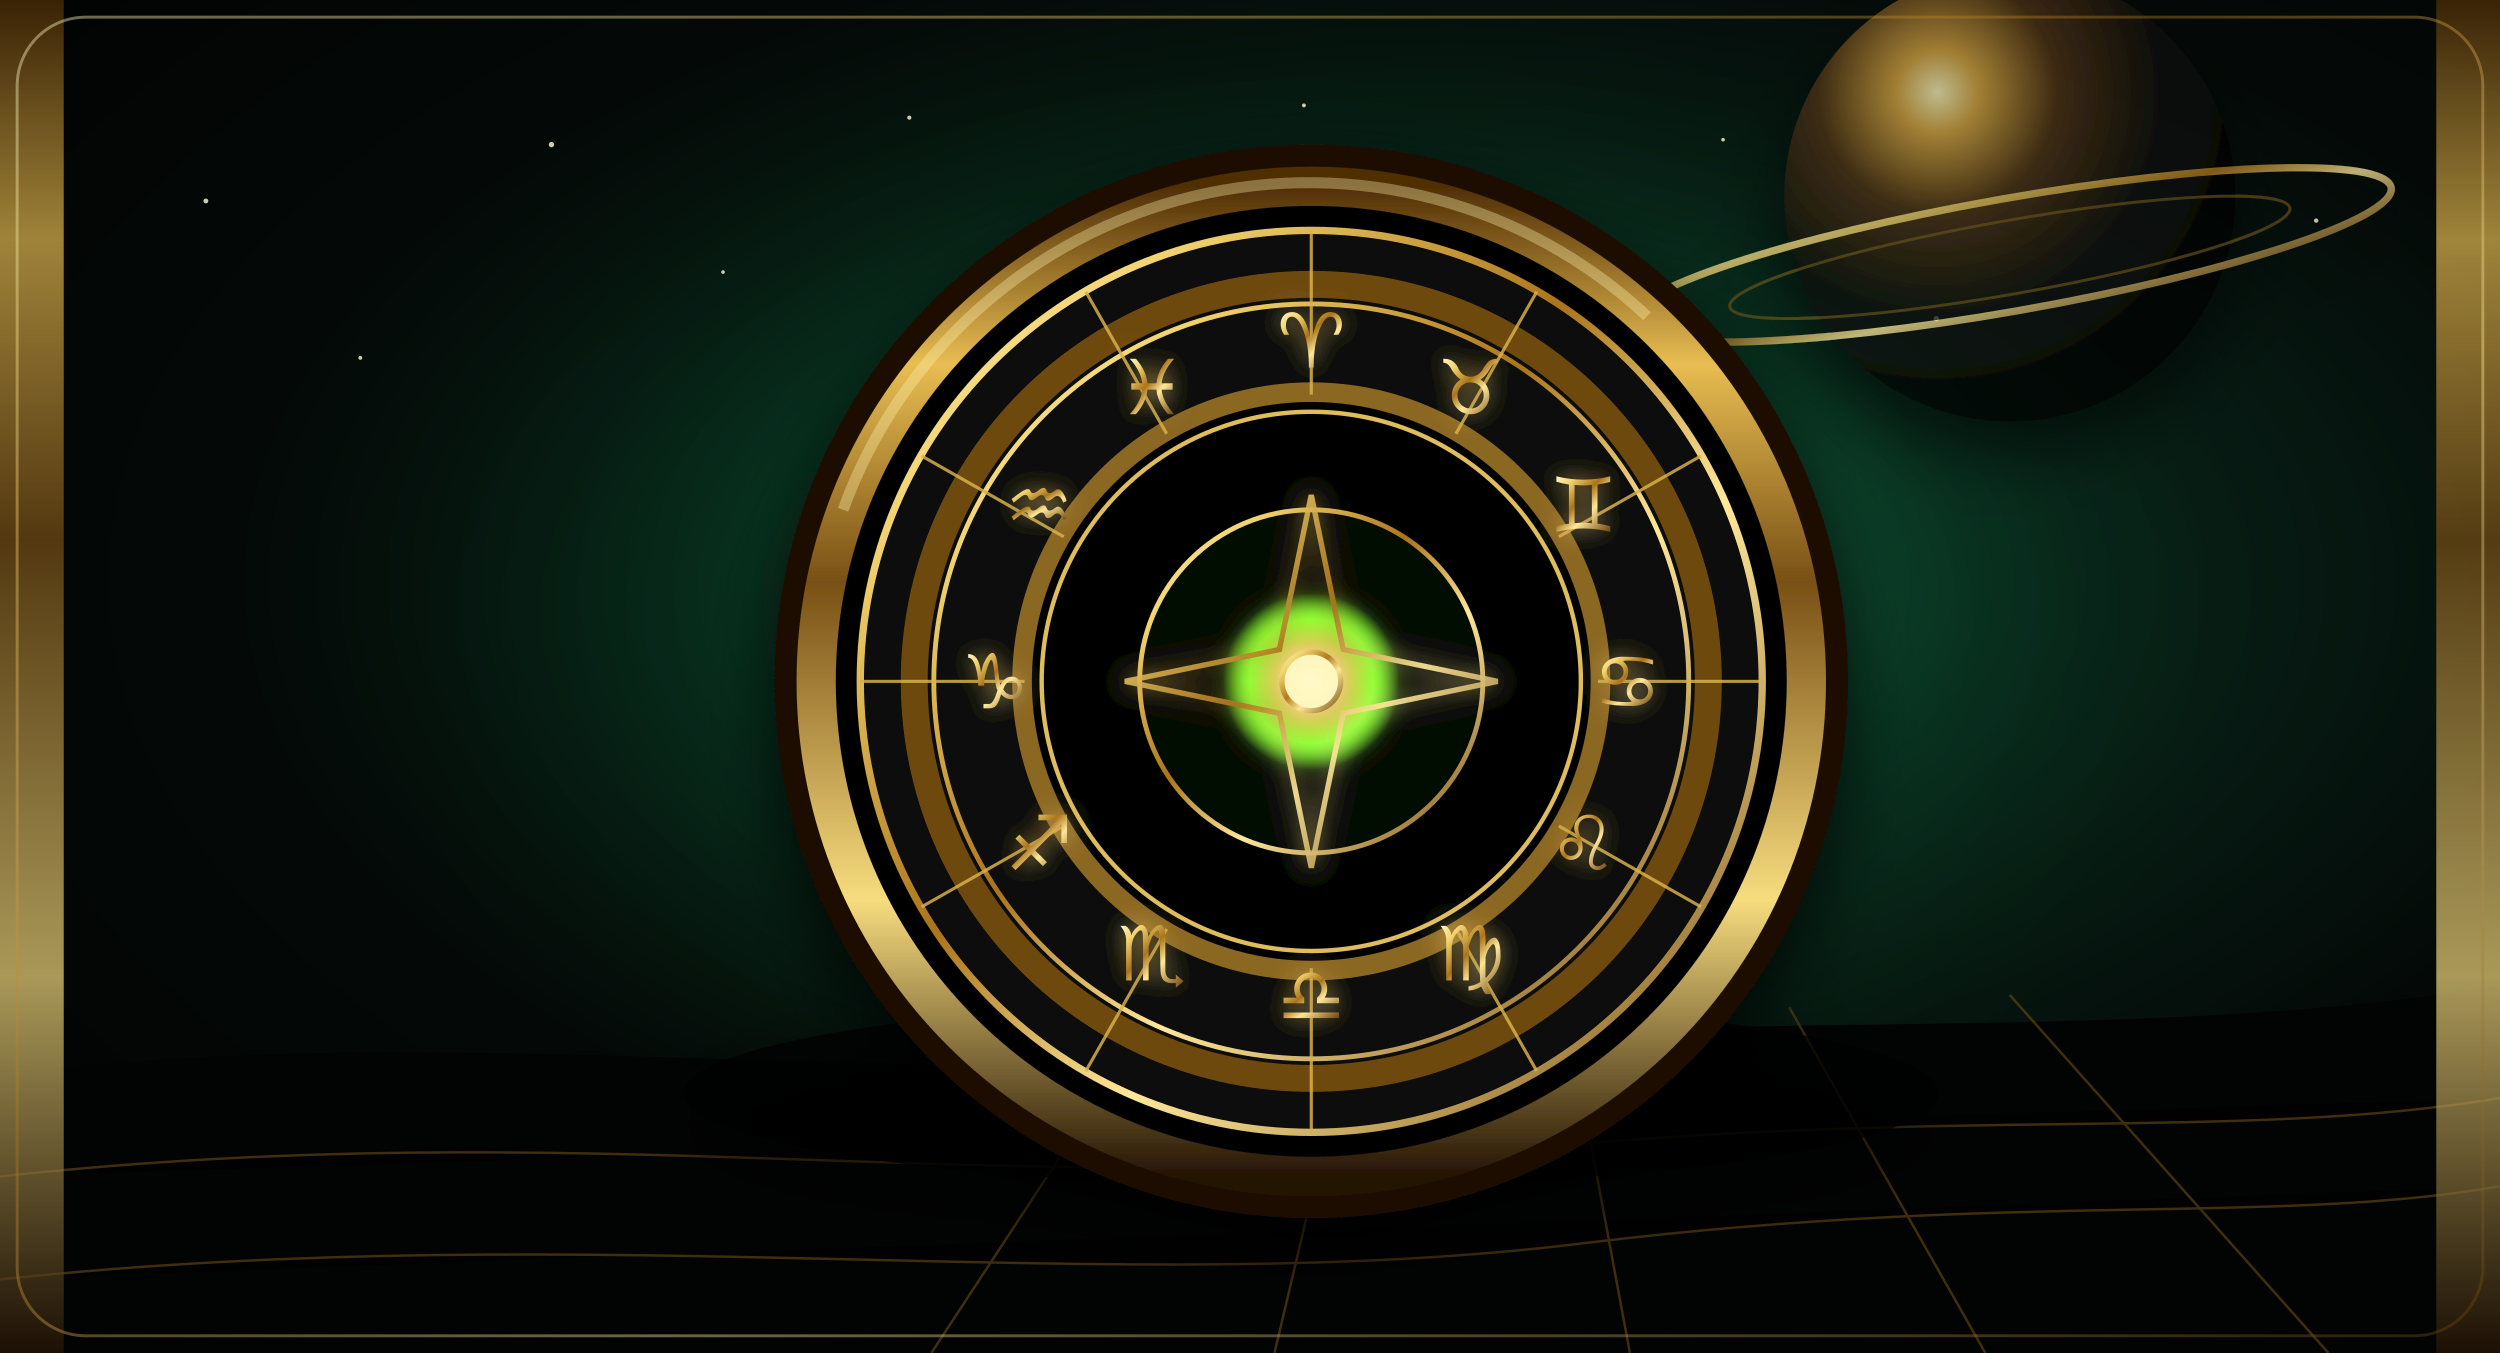
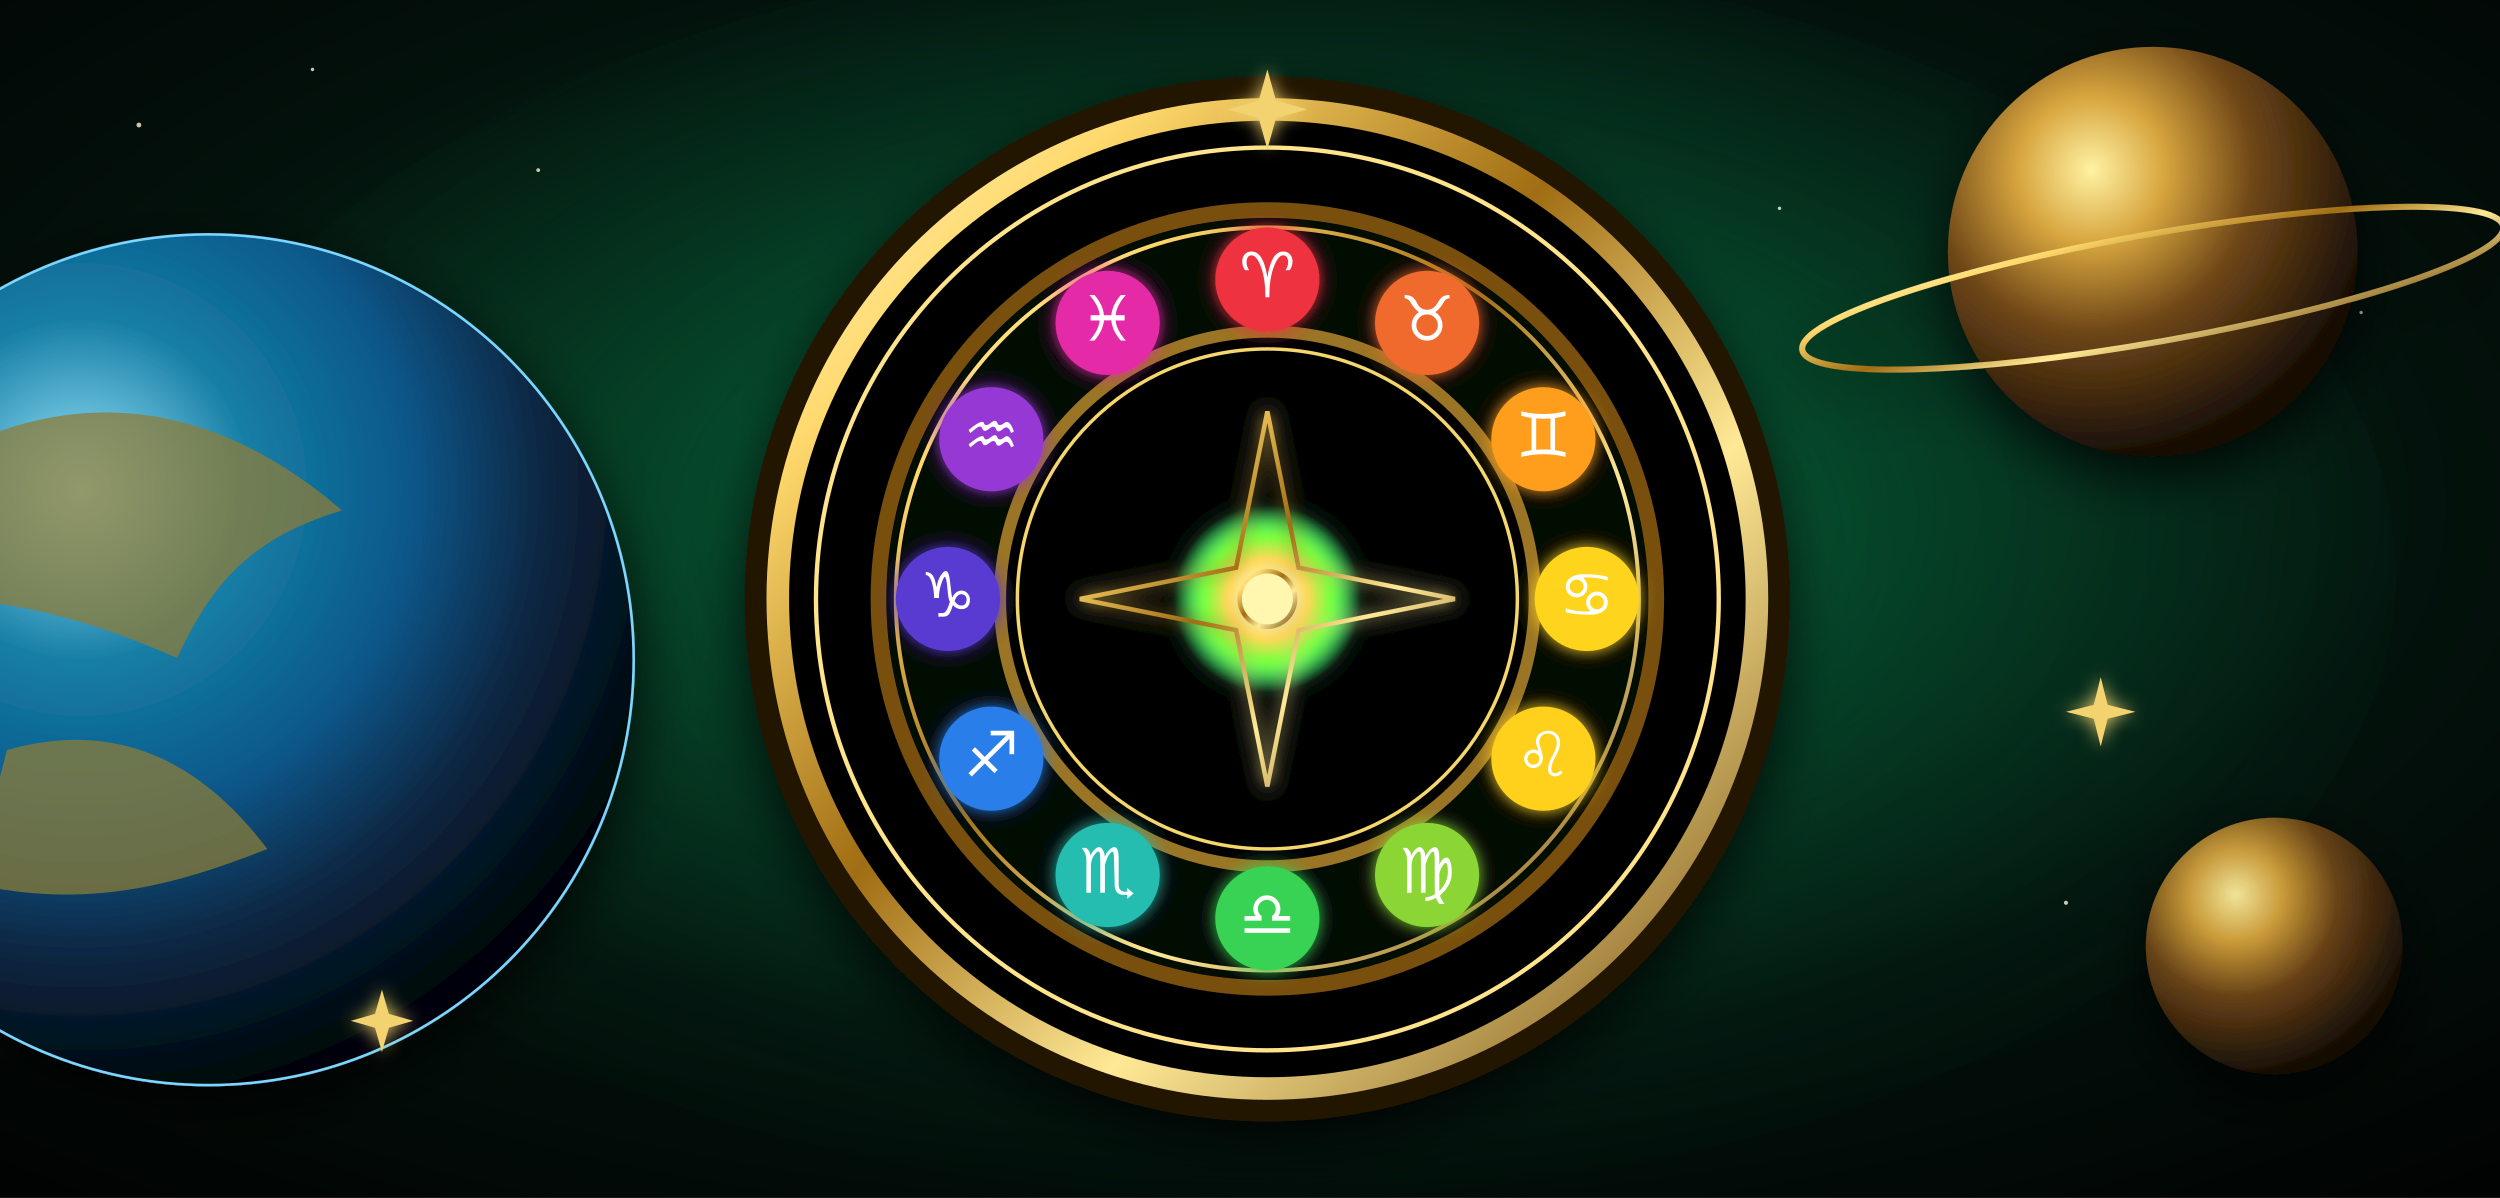
- <svg xmlns="http://www.w3.org/2000/svg" viewBox="0 0 1020 552" role="img" aria-label="AstroVip premium cosmic zodiac background">
+ <svg xmlns="http://www.w3.org/2000/svg" viewBox="0 0 1440 690" role="img" aria-label="AstroVip — roată zodiacală cosmică premium">
  <defs>
-     <radialGradient id="bg" cx="58%" cy="43%" r="78%">
-       <stop offset="0" stop-color="#174c35" />
-       <stop offset=".28" stop-color="#08251a" />
-       <stop offset=".62" stop-color="#040907" />
-       <stop offset="1" stop-color="#010202" />
+     <radialGradient id="bg" cx="50%" cy="42%" r="75%">
+       <stop offset="0" stop-color="#0d7048" />
+       <stop offset=".3" stop-color="#063922" />
+       <stop offset=".62" stop-color="#03120c" />
+       <stop offset="1" stop-color="#010302" />
    </radialGradient>
-     <radialGradient id="neb" cx="50%" cy="50%" r="50%">
-       <stop stop-color="#75ff9b" stop-opacity=".34" />
-       <stop offset=".45" stop-color="#35f276" stop-opacity=".12" />
-       <stop offset="1" stop-color="#0cff72" stop-opacity="0" />
+     <radialGradient id="neb" cx="52%" cy="48%" r="55%">
+       <stop stop-color="#38ff91" stop-opacity=".31" />
+       <stop offset=".45" stop-color="#00b76a" stop-opacity=".11" />
+       <stop offset="1" stop-color="#00a35c" stop-opacity="0" />
+     </radialGradient>
+     <radialGradient id="earth" cx="35%" cy="30%" r="72%">
+       <stop stop-color="#9deaff" />
+       <stop offset=".28" stop-color="#177ea5" />
+       <stop offset=".54" stop-color="#07578a" />
+       <stop offset=".75" stop-color="#0a2845" />
+       <stop offset="1" stop-color="#020608" />
+     </radialGradient>
+     <radialGradient id="sat" cx="35%" cy="30%" r="72%">
+       <stop stop-color="#fff2a3" />
+       <stop offset=".25" stop-color="#d7a53e" />
+       <stop offset=".55" stop-color="#6e4617" />
+       <stop offset="1" stop-color="#120b04" />
    </radialGradient>
    <linearGradient id="gold" x1="0" y1="0" x2="1" y2="1">
-       <stop stop-color="#fff7c5" />
-       <stop offset=".18" stop-color="#f2d36f" />
-       <stop offset=".43" stop-color="#aa741a" />
-       <stop offset=".63" stop-color="#ffe89a" />
-       <stop offset="1" stop-color="#6d4308" />
+       <stop stop-color="#fff8c7" />
+       <stop offset=".18" stop-color="#ffd96d" />
+       <stop offset=".43" stop-color="#a06d13" />
+       <stop offset=".66" stop-color="#ffe996" />
+       <stop offset="1" stop-color="#6d4508" />
    </linearGradient>
-     <linearGradient id="gold2" x1="0" y1="0" x2="0" y2="1">
-       <stop stop-color="#4f2d04" />
-       <stop offset=".18" stop-color="#e8bd52" />
-       <stop offset=".4" stop-color="#795015" />
-       <stop offset=".72" stop-color="#f7dc7e" />
-       <stop offset="1" stop-color="#241303" />
-     </linearGradient>
-     <radialGradient id="planet" cx="34%" cy="27%" r="70%">
-       <stop stop-color="#fff6bd" />
-       <stop offset=".13" stop-color="#d8a642" />
-       <stop offset=".38" stop-color="#4e3214" />
-       <stop offset=".7" stop-color="#11100d" />
-       <stop offset="1" stop-color="#020202" />
-     </radialGradient>
    <radialGradient id="core">
      <stop stop-color="#fff" />
-       <stop offset=".13" stop-color="#fff6af" />
-       <stop offset=".38" stop-color="#dfc446" />
-       <stop offset=".7" stop-color="#92ff37" />
-       <stop offset="1" stop-color="#76ff2c" stop-opacity="0" />
+       <stop offset=".16" stop-color="#fff7aa" />
+       <stop offset=".43" stop-color="#ffd956" />
+       <stop offset=".66" stop-color="#7dff3f" />
+       <stop offset="1" stop-color="#31ff90" stop-opacity="0" />
    </radialGradient>
-     <filter id="g">
+     <filter id="glow">
      <feGaussianBlur stdDeviation="5" result="b" />
      <feMerge>
        <feMergeNode in="b" />
        <feMergeNode in="SourceGraphic" />
      </feMerge>
    </filter>
-     <filter id="s">
-       <feDropShadow dx="0" dy="13" stdDeviation="14" flood-color="#000" flood-opacity=".78" />
-     </filter>
-     <filter id="blur">
-       <feGaussianBlur stdDeviation="35" />
+     <filter id="shadow">
+       <feDropShadow dx="0" dy="12" stdDeviation="16" flood-color="#000" flood-opacity=".78" />
    </filter>
  </defs>
-   <rect width="1020" height="552" fill="url(#bg)" />
-   <ellipse cx="530" cy="250" rx="360" ry="210" fill="url(#neb)" filter="url(#blur)" />
-   <g fill="#fff7d1" opacity=".82">
-     <circle cx="84" cy="82" r="1" />
-     <circle cx="147" cy="146" r=".8" />
-     <circle cx="225" cy="59" r="1.1" />
-     <circle cx="295" cy="111" r=".75" />
-     <circle cx="371" cy="48" r=".85" />
-     <circle cx="453" cy="91" r="1.15" />
-     <circle cx="532" cy="43" r=".8" />
-     <circle cx="620" cy="112" r=".9" />
-     <circle cx="703" cy="57" r=".75" />
-     <circle cx="790" cy="130" r="1.1" />
-     <circle cx="945" cy="90" r=".9" />
+   <rect width="1440" height="690" fill="url(#bg)" />
+   <ellipse cx="730" cy="330" rx="650" ry="360" fill="url(#neb)" />
+   <g fill="#fff7d2" opacity=".8">
+     <circle cx="80" cy="72" r="1.4" />
+     <circle cx="180" cy="40" r="1" />
+     <circle cx="310" cy="98" r="1.1" />
+     <circle cx="1240" cy="70" r="1.2" />
+     <circle cx="1360" cy="180" r="1" />
+     <circle cx="1190" cy="520" r="1.2" />
+     <circle cx="250" cy="545" r="1.1" />
+     <circle cx="1025" cy="120" r="1" />
  </g>
-   <g opacity=".74" filter="url(#s)">
-     <circle cx="820" cy="80" r="92" fill="url(#planet)" />
-     <ellipse cx="820" cy="104" rx="158" ry="23" fill="none" stroke="url(#gold)" stroke-width="3" transform="rotate(-10 820 104)" />
-     <ellipse cx="820" cy="105" rx="116" ry="15" fill="none" stroke="#80601e" stroke-width="1.2" opacity=".7" transform="rotate(-10 820 105)" />
+   <g filter="url(#shadow)">
+     <circle cx="120" cy="380" r="245" fill="url(#earth)" stroke="#7bd6ff" stroke-width="1.5" />
+     <path d="M-55 276c88-58 174-49 252 18-57 17-77 47-95 85-46-20-91-35-157-35zM4 432c64-18 112 7 150 57-53 21-104 35-170 20z" fill="#8e7c37" opacity=".74" />
+     <circle cx="1240" cy="145" r="118" fill="url(#sat)" />
+     <ellipse cx="1240" cy="166" rx="205" ry="31" fill="none" stroke="url(#gold)" stroke-width="3.5" transform="rotate(-10 1240 166)" />
+     <circle cx="1310" cy="545" r="74" fill="url(#sat)" opacity=".9" />
  </g>
-   <path d="M0 438 C190 416 355 445 516 429 C706 410 870 427 1020 402 L1020 552 L0 552 Z" fill="#020303" />
-   <g stroke="#745216" stroke-width="1" opacity=".55">
-     <path d="M0 480 C240 454 403 490 608 470 C794 451 912 466 1020 448" />
-     <path d="M0 522 C245 496 456 531 648 507 C822 486 928 500 1020 484" />
-     <path d="M460 430L380 552M550 425L520 552M640 418L665 552M730 411L810 552M820 406L950 552" />
+   <g transform="translate(730 345)" filter="url(#shadow)">
+     <circle r="292" fill="#030503" stroke="#211402" stroke-width="18" />
+     <circle r="282" fill="none" stroke="url(#gold)" stroke-width="13" />
+     <circle r="260" fill="none" stroke="#ffe48b" stroke-width="2.5" />
+     <circle r="224" fill="#040705" stroke="#79500f" stroke-width="9" />
+     <circle r="214" fill="none" stroke="url(#gold)" stroke-width="2.3" />
+     <circle r="154" fill="#030504" stroke="#9b7425" stroke-width="7" />
+     <circle r="144" fill="none" stroke="#f5d76d" stroke-width="2" />
+     <g stroke="#d7b24a" stroke-width="1.5" opacity=".8">
+       <path d="M0-214V-154M107-185L77-133M185-107L133-77M214 0H154M185 107L133 77M107 185L77 133M0 214V154M-107 185L-77 133M-185 107L-133 77M-214 0H-154M-185-107L-133-77M-107-185L-77-133" />
+     </g>
+     <g font-family="Georgia,serif" font-size="36" font-weight="700" text-anchor="middle" dominant-baseline="middle" filter="url(#glow)">
+       <g transform="translate(0 -184)">
+         <circle r="30" fill="#ef3140" />
+         <text fill="#fff">♈</text>
+       </g>
+       <g transform="translate(92 -159)">
+         <circle r="30" fill="#f06b2e" />
+         <text fill="#fff">♉</text>
+       </g>
+       <g transform="translate(159 -92)">
+         <circle r="30" fill="#ff9d1b" />
+         <text fill="#fff">♊</text>
+       </g>
+       <g transform="translate(184 0)">
+         <circle r="30" fill="#ffd41f" />
+         <text fill="#fff">♋</text>
+       </g>
+       <g transform="translate(159 92)">
+         <circle r="30" fill="#ffd11d" />
+         <text fill="#fff">♌</text>
+       </g>
+       <g transform="translate(92 159)">
+         <circle r="30" fill="#8bd636" />
+         <text fill="#fff">♍</text>
+       </g>
+       <g transform="translate(0 184)">
+         <circle r="30" fill="#39d354" />
+         <text fill="#fff">♎</text>
+       </g>
+       <g transform="translate(-92 159)">
+         <circle r="30" fill="#28bdb1" />
+         <text fill="#fff">♏</text>
+       </g>
+       <g transform="translate(-159 92)">
+         <circle r="30" fill="#2a7eea" />
+         <text fill="#fff">♐</text>
+       </g>
+       <g transform="translate(-184 0)">
+         <circle r="30" fill="#5a3ad1" />
+         <text fill="#fff">♑</text>
+       </g>
+       <g transform="translate(-159 -92)">
+         <circle r="30" fill="#9639d4" />
+         <text fill="#fff">♒</text>
+       </g>
+       <g transform="translate(-92 -159)">
+         <circle r="30" fill="#e52aa7" />
+         <text fill="#fff">♓</text>
+       </g>
+     </g>
+     <circle r="54" fill="url(#core)" filter="url(#glow)" />
+     <g stroke="url(#gold)" fill="none" stroke-width="2.6" filter="url(#glow)">
+       <path d="M0-108L18-18L108 0L18 18L0 108L-18 18L-108 0L-18-18Z" />
+       <circle r="16" fill="#fff6b0" />
+     </g>
  </g>
-   <g transform="translate(535 278)" filter="url(#s)">
-     <ellipse cx="0" cy="168" rx="256" ry="38" fill="#000" opacity=".72" />
-     <circle r="210" fill="#050605" stroke="#1c1102" stroke-width="18" />
-     <circle r="202" fill="none" stroke="url(#gold2)" stroke-width="16" />
-     <circle r="184" fill="#070807" stroke="url(#gold)" stroke-width="3" />
-     <circle r="162" fill="#090b09" stroke="#6e4a10" stroke-width="11" />
-     <circle r="154" fill="none" stroke="url(#gold)" stroke-width="2" />
-     <circle r="118" fill="#020403" stroke="#8b6722" stroke-width="8" />
-     <circle r="110" fill="none" stroke="#e0bd5c" stroke-width="1.8" />
-     <circle r="70" fill="#050705" stroke="url(#gold)" stroke-width="2" />
-     <circle r="36" fill="url(#core)" filter="url(#g)" />
-     <g stroke="#d9b14b" stroke-width="1.3" opacity=".84">
-       <path d="M0-184V-117M92-159L59-101M159-92L101-59M184 0H117M159 92L101 59M92 159L59 101M0 184V117M-92 159L-59 101M-159 92L-101 59M-184 0H-117M-159-92L-101-59M-92-159L-59-101" />
-     </g>
-     <g fill="url(#gold)" text-anchor="middle" font-family="Georgia,'Times New Roman',serif" font-size="31" font-weight="700" filter="url(#g)">
-       <text x="0" y="-128">♈</text>
-       <text x="65" y="-109">♉</text>
-       <text x="111" y="-61">♊</text>
-       <text x="129" y="11">♋</text>
-       <text x="111" y="77">♌</text>
-       <text x="65" y="122">♍</text>
-       <text x="0" y="139">♎</text>
-       <text x="-65" y="122">♏</text>
-       <text x="-111" y="77">♐</text>
-       <text x="-129" y="11">♑</text>
-       <text x="-111" y="-61">♒</text>
-       <text x="-65" y="-109">♓</text>
-     </g>
-     <g stroke="url(#gold)" stroke-width="2.2" fill="none" opacity=".92" filter="url(#g)">
-       <path d="M0-76L13-13L76 0L13 13L0 76L-13 13L-76 0L-13-13Z" />
-       <circle r="12" fill="#fff8c4" />
-     </g>
-     <path d="M-191 -70 A202 202 0 0 1 137 -149" fill="none" stroke="#fff4b3" stroke-width="4.5" opacity=".35" />
+   <g fill="#f3d370" filter="url(#glow)">
+     <path d="M730 40l5 18 18 5-18 5-5 18-5-18-18-5 18-5z" />
+     <path d="M220 570l4 14 14 4-14 4-4 14-4-14-14-4 14-4z" />
+     <path d="M1210 390l4 16 16 4-16 4-4 16-4-16-16-4 16-4z" />
  </g>
-   <g opacity=".68">
-     <rect x="0" y="0" width="26" height="552" fill="url(#gold2)" />
-     <rect x="994" y="0" width="26" height="552" fill="url(#gold2)" />
-   </g>
-   <rect x="7" y="7" width="1006" height="538" rx="28" fill="none" stroke="url(#gold)" stroke-width="1.2" opacity=".42" />
</svg>
